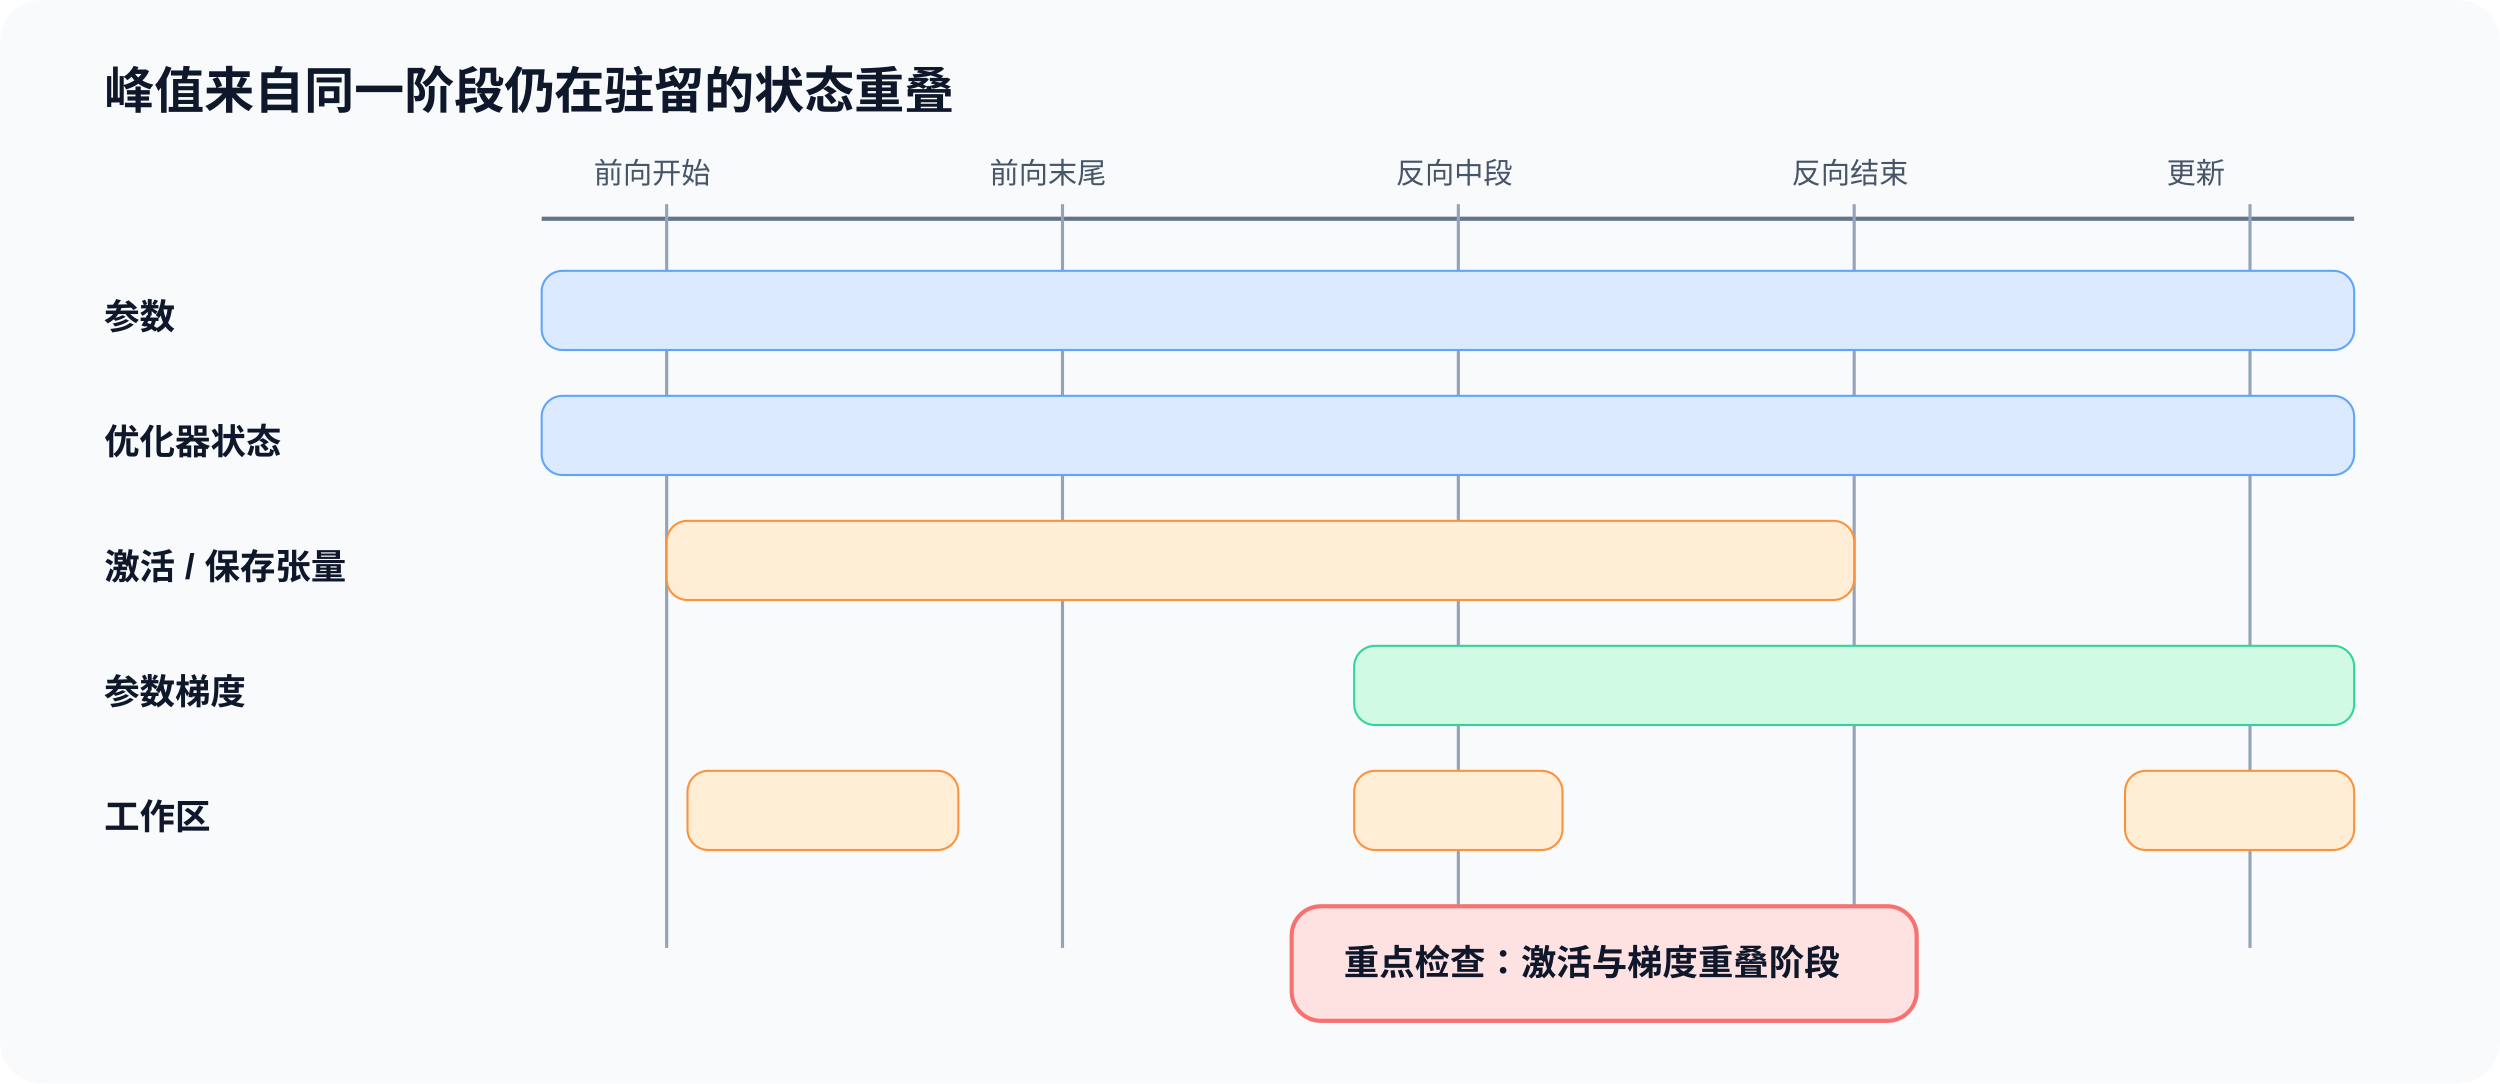
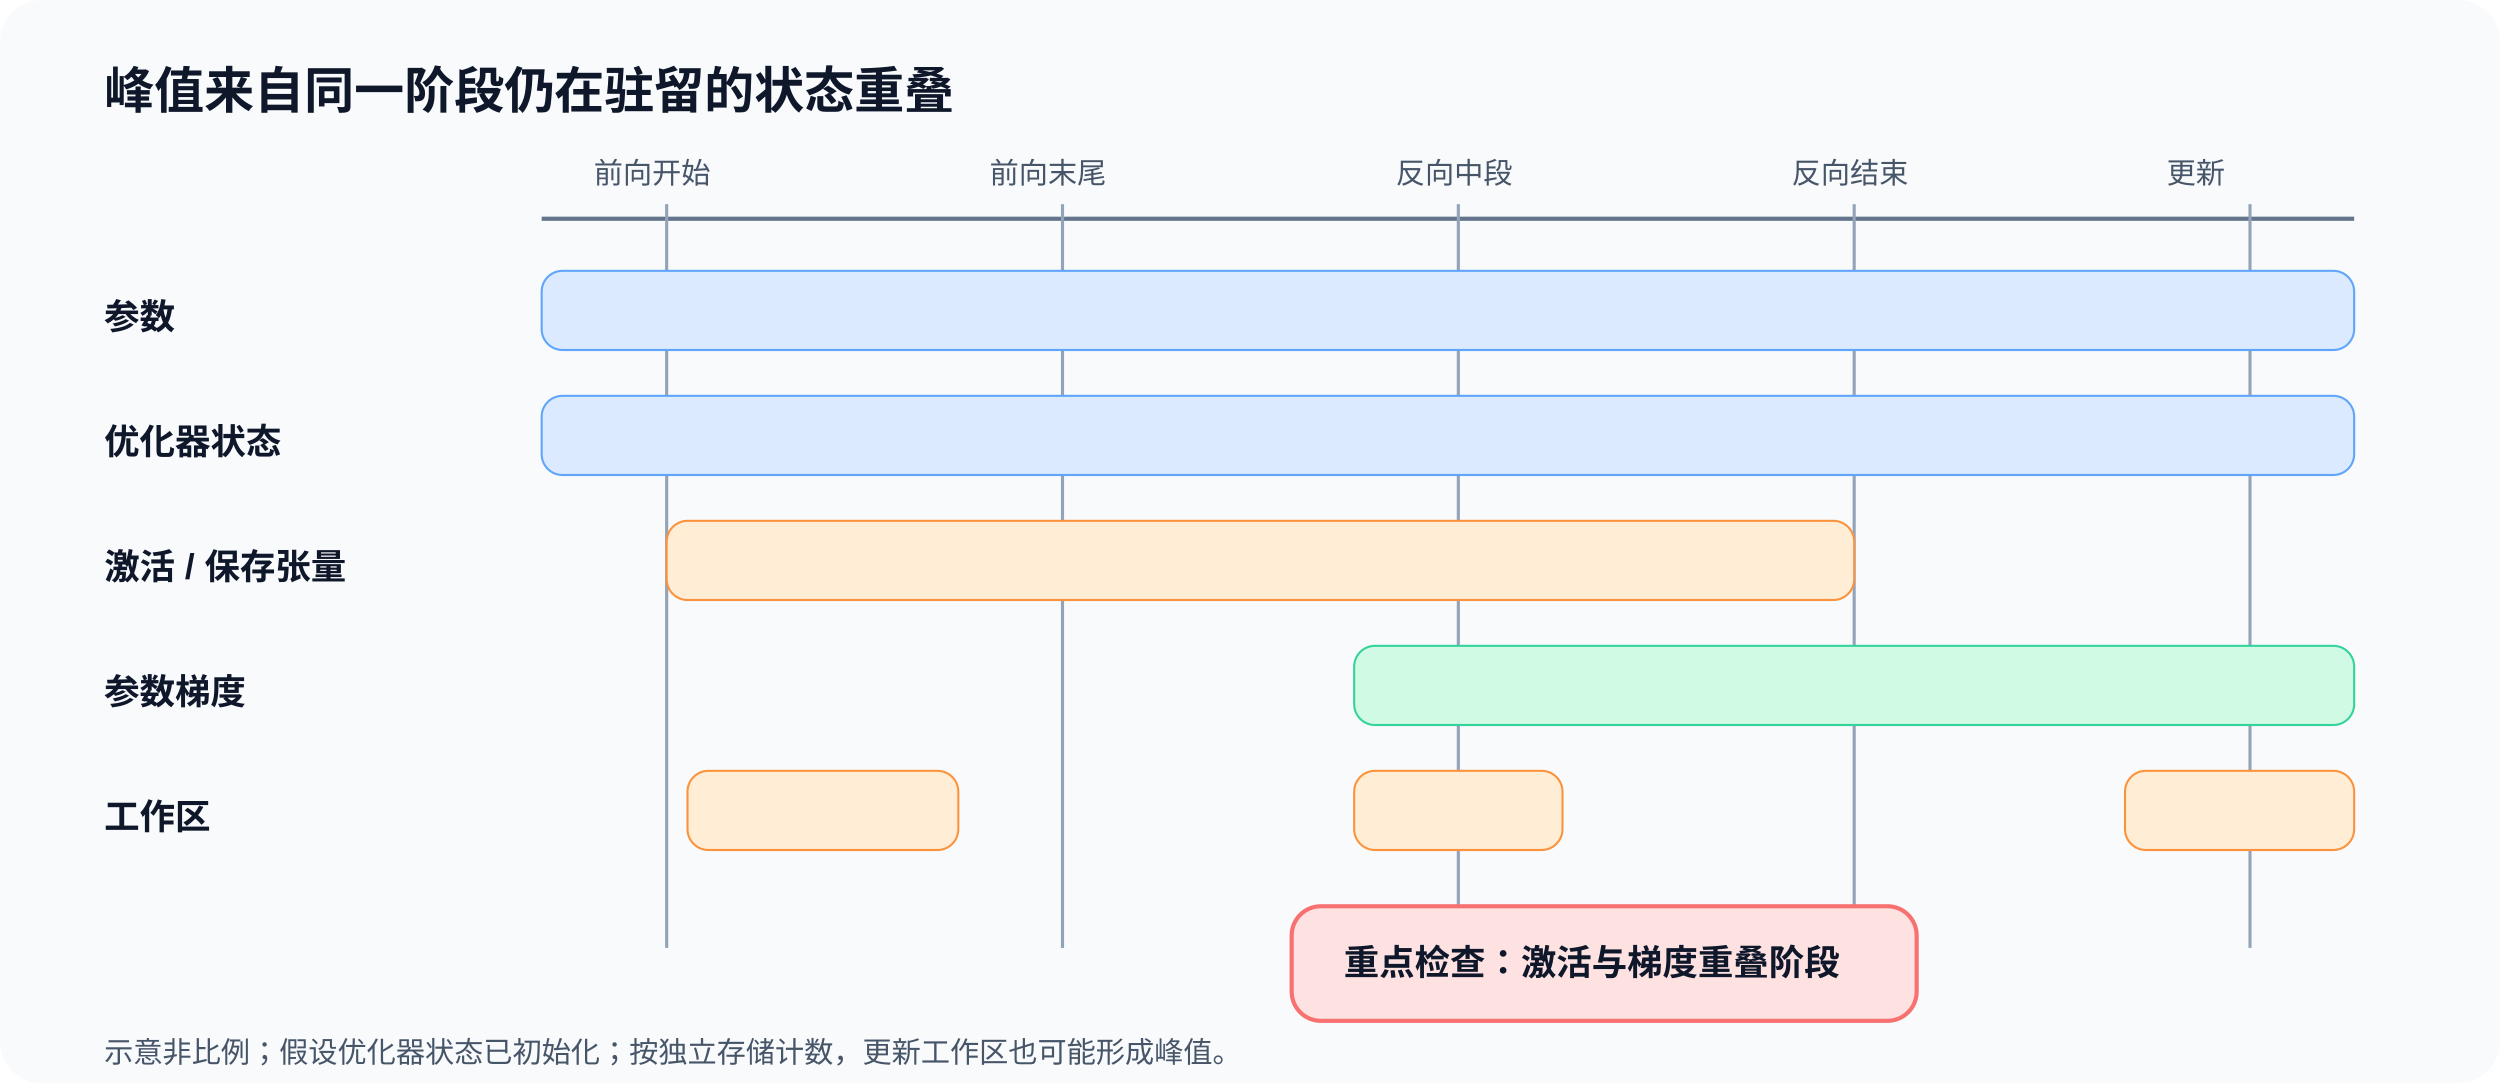
<svg xmlns="http://www.w3.org/2000/svg" width="1200" height="520" viewBox="0 0 1200 520" role="img" aria-labelledby="title desc">
  <style>.bg{fill:#f8fafc}.axis{stroke:#64748b;stroke-width:2}.tick{stroke:#94a3b8;stroke-width:1.5}.bar1{fill:#dbeafe;stroke:#60a5fa}.bar2{fill:#ffedd5;stroke:#fb923c}.bar3{fill:#d1fae5;stroke:#34d399}.n{font-family:Arial,'Microsoft YaHei',sans-serif;font-size:17px;font-weight:700;fill:#0f172a}.s{font-family:Arial,'Microsoft YaHei',sans-serif;font-size:14px;fill:#475569}.t{font-family:Arial,'Microsoft YaHei',sans-serif;font-size:24px;font-weight:700;fill:#0f172a}</style>
  <rect class="bg" width="1200" height="520" rx="20" />
  <text x="50" y="52" class="t">峰值来自同一阶段仍在驻留的状态重叠</text>
  <line class="axis" x1="260" y1="105" x2="1130" y2="105" />
  <g class="s">
    <text x="285" y="88">前向开始</text>
    <text x="475" y="88">前向末尾</text>
    <text x="670" y="88">反向中段</text>
    <text x="860" y="88">反向结束</text>
    <text x="1040" y="88">更新</text>
  </g>
  <g class="tick">
    <line x1="320" y1="98" x2="320" y2="455" />
    <line x1="510" y1="98" x2="510" y2="455" />
    <line x1="700" y1="98" x2="700" y2="455" />
    <line x1="890" y1="98" x2="890" y2="455" />
    <line x1="1080" y1="98" x2="1080" y2="455" />
  </g>
  <g class="n">
    <text x="50" y="158">参数</text>
    <text x="50" y="218">优化器状态</text>
    <text x="50" y="278">激活 / 保存张量</text>
    <text x="50" y="338">参数梯度</text>
    <text x="50" y="398">工作区</text>
  </g>
  <rect class="bar1" x="260" y="130" width="870" height="38" rx="10" />
  <rect class="bar1" x="260" y="190" width="870" height="38" rx="10" />
  <rect class="bar2" x="320" y="250" width="570" height="38" rx="10" />
  <rect class="bar3" x="650" y="310" width="480" height="38" rx="10" />
  <rect class="bar2" x="330" y="370" width="130" height="38" rx="10" />
  <rect class="bar2" x="650" y="370" width="100" height="38" rx="10" />
  <rect class="bar2" x="1020" y="370" width="110" height="38" rx="10" />
  <rect x="620" y="435" width="300" height="55" rx="14" fill="#fee2e2" stroke="#f87171" stroke-width="2" />
  <text x="645" y="468" class="n">重点检查：激活与梯度重叠阶段</text>
+   <text x="50" y="510" class="s">示意非比例；假设优化器状态已初始化；按独立存储计数，更新工作区也可能形成峰值。</text>
</svg>
